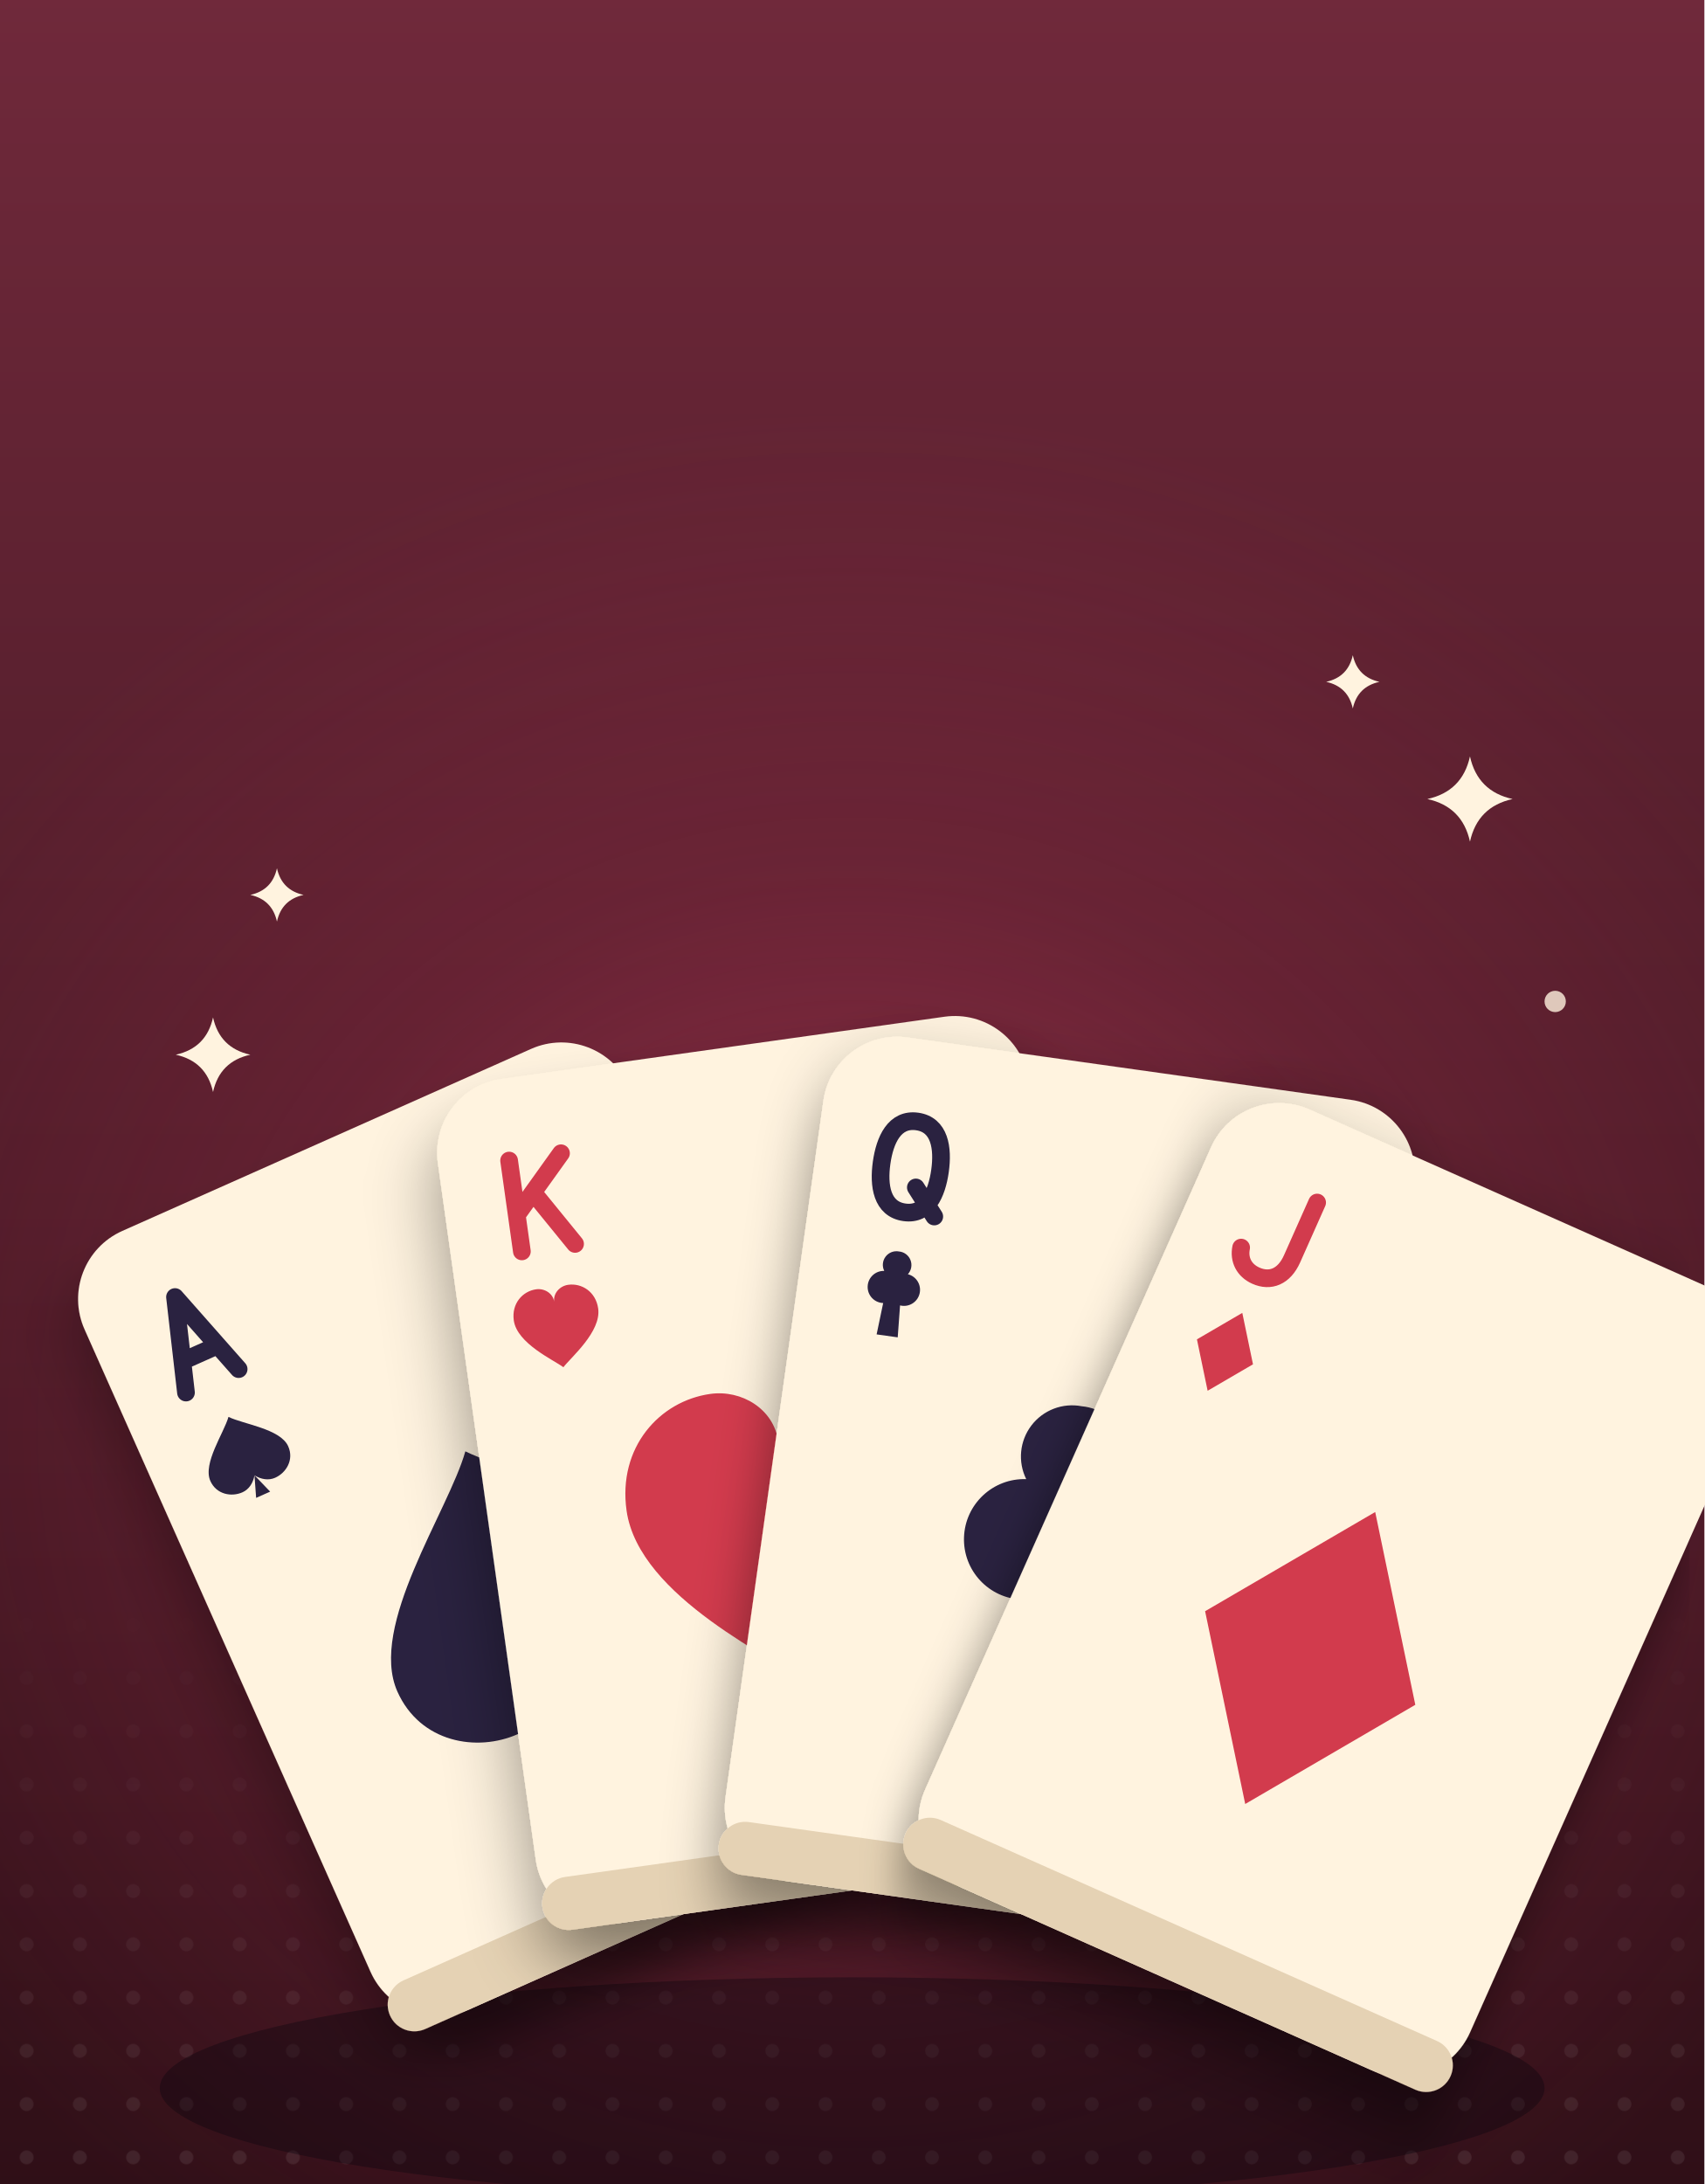
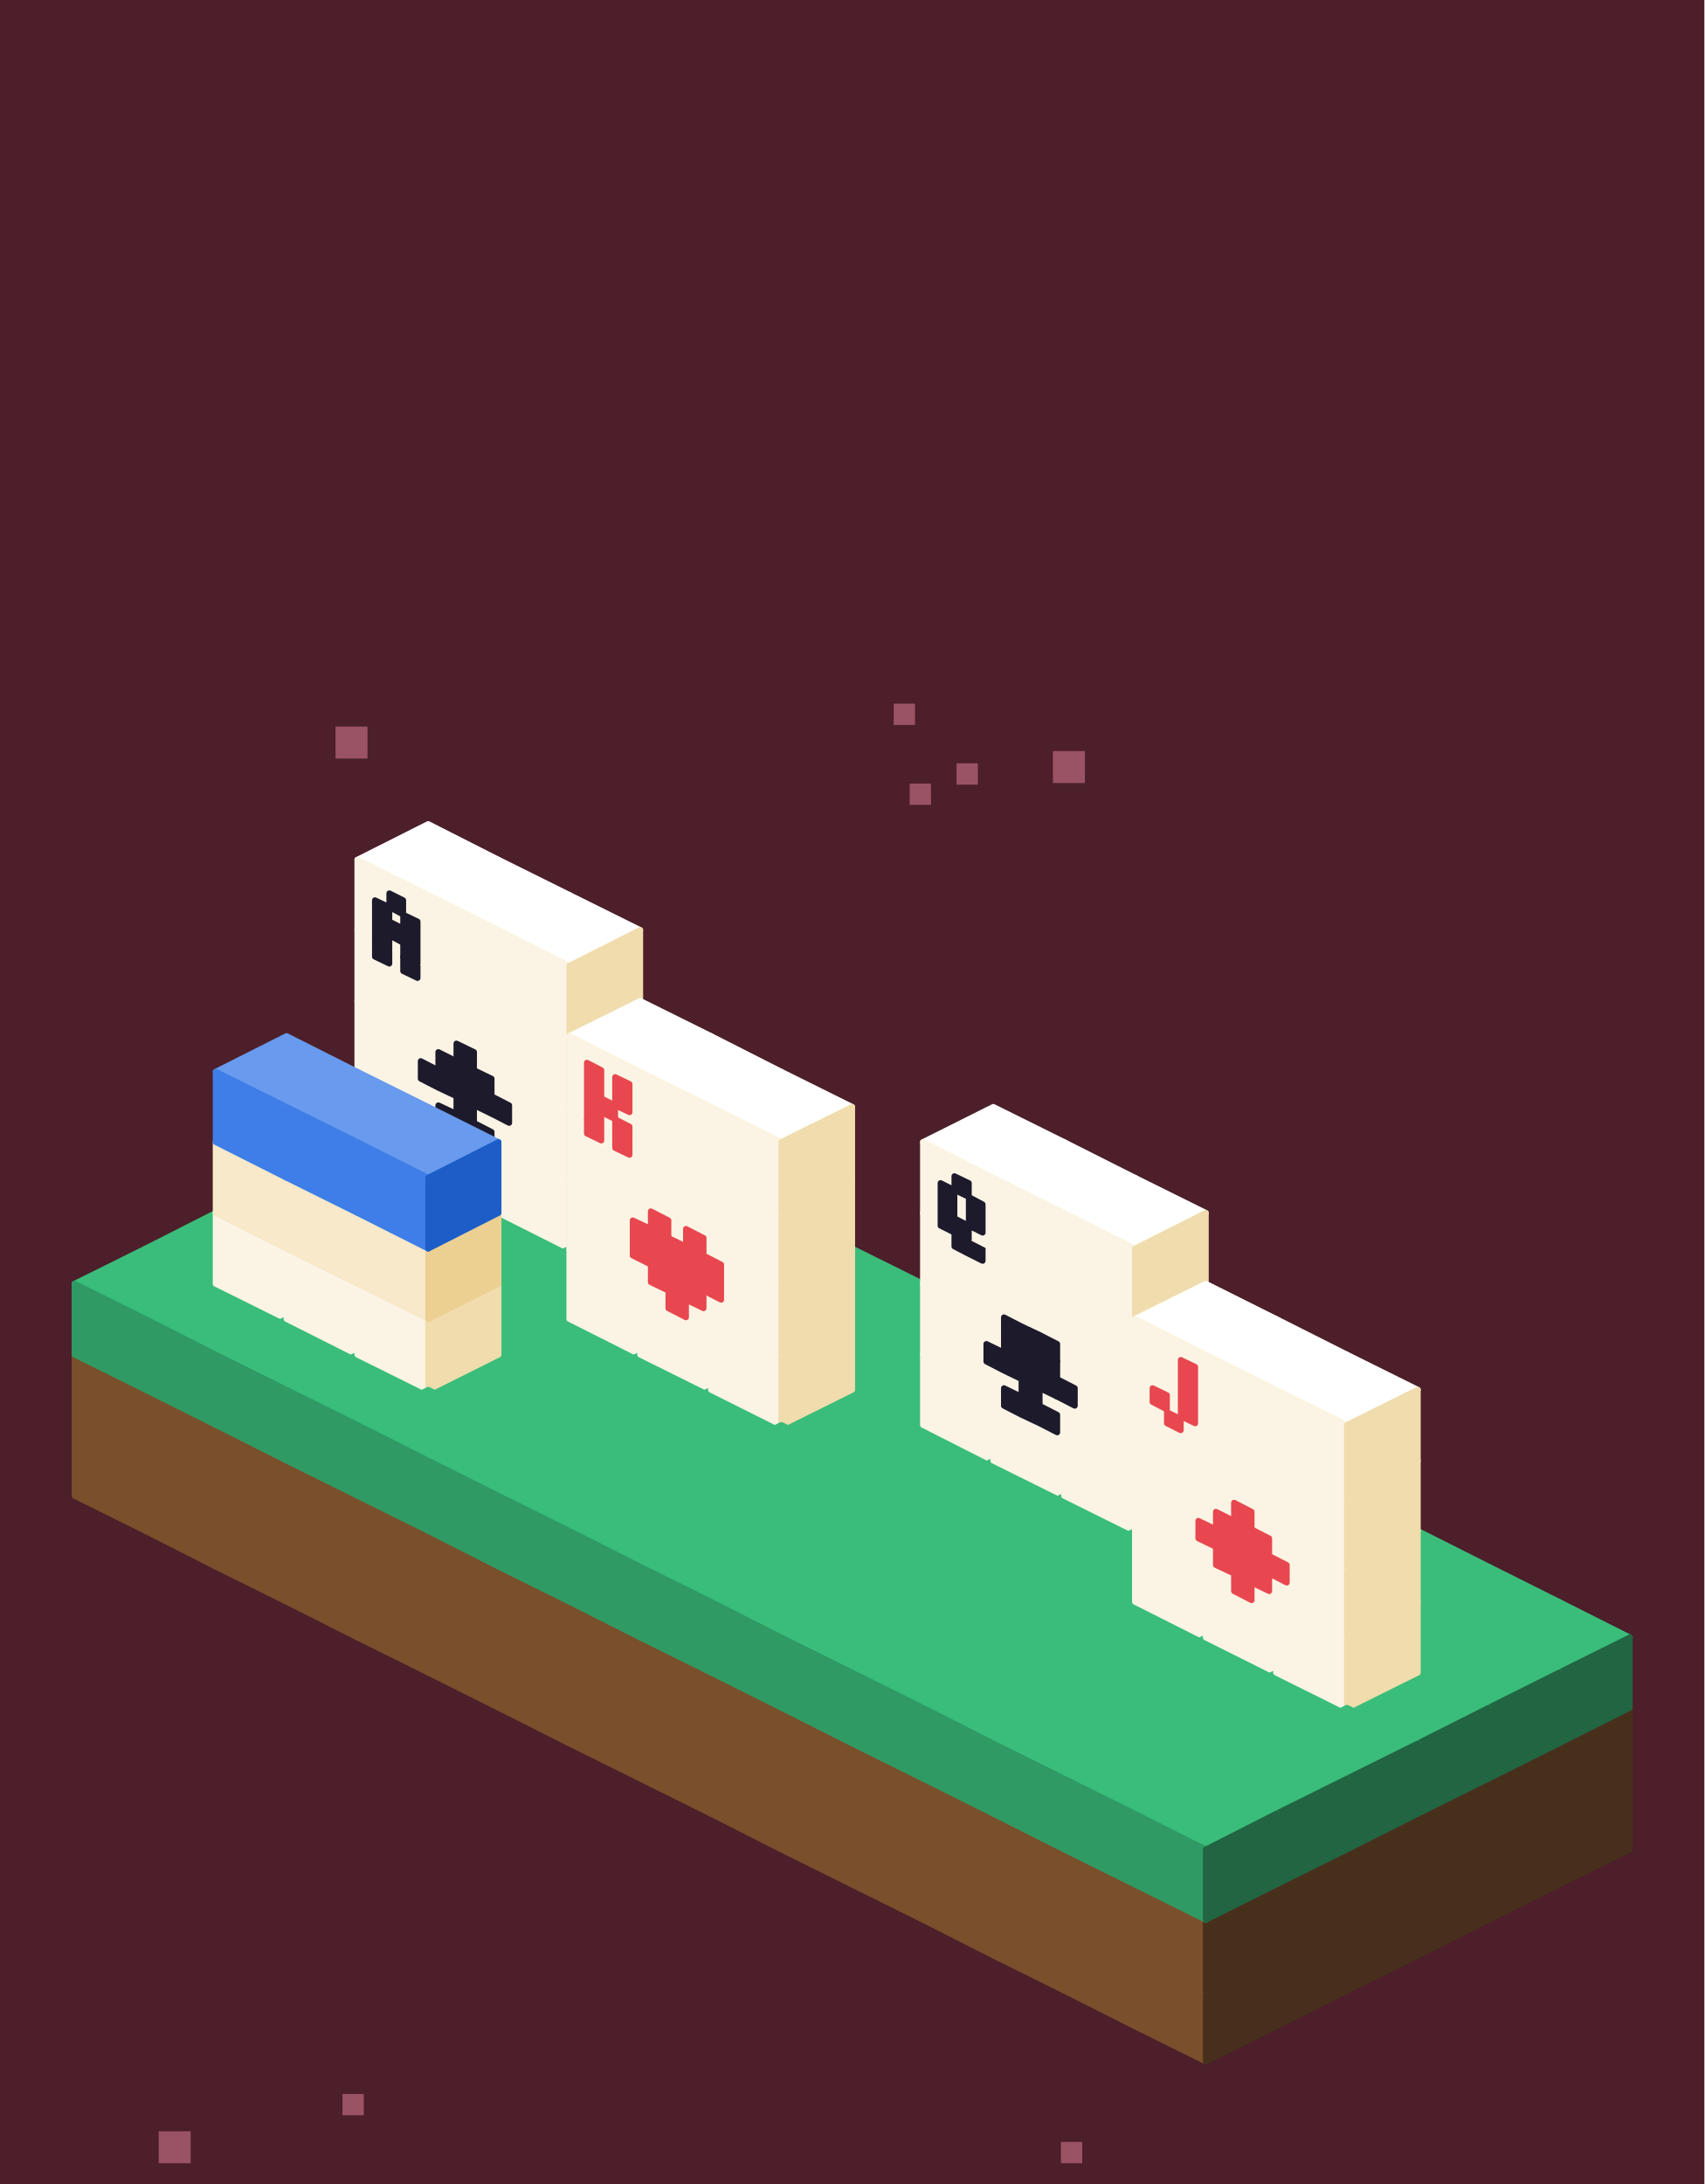
<svg xmlns="http://www.w3.org/2000/svg" viewBox="0 0 320 410" role="img" aria-labelledby="title desc">
-   <defs>
-     <linearGradient id="bg" x1="0" y1="0" x2="0" y2="1">
-       <stop stop-color="#70293b" />
-       <stop offset="1" stop-color="#2f0f17" />
-     </linearGradient>
-     <radialGradient id="glow" cx="50%" cy="50%" r="50%">
-       <stop stop-color="#e4446c" stop-opacity=".5" />
-       <stop offset=".55" stop-color="#e4446c" stop-opacity=".14" />
-       <stop offset="1" stop-color="#e4446c" stop-opacity="0" />
-     </radialGradient>
-     <pattern id="dots" width="10" height="10" patternUnits="userSpaceOnUse">
-       <circle cx="5" cy="5" r="1.3" fill="#fff" />
-     </pattern>
-     <linearGradient id="dotfade" x1="0" y1="0" x2="0" y2="1">
-       <stop stop-color="#fff" stop-opacity="0" />
-       <stop offset="1" stop-color="#fff" stop-opacity=".9" />
-     </linearGradient>
-     <mask id="floor">
-       <rect x="0" y="300" width="320" height="110" fill="url(#dotfade)" />
-     </mask>
-     <filter id="drop" x="-25%" y="-25%" width="150%" height="160%">
-       <feDropShadow dx="0" dy="7" stdDeviation="6" flood-color="#05030c" flood-opacity=".42" />
-     </filter>
-   </defs>
-   <rect x="0" y="0" width="320" height="410" fill="url(#bg)" />
-   <ellipse cx="160" cy="268" rx="210" ry="190" fill="url(#glow)" />
-   <rect x="0" y="300" width="320" height="110" fill="url(#dots)" mask="url(#floor)" opacity="0.09" />
-   <path d="M276 142Q277.44 148.56 284 150Q277.44 151.44 276 158Q274.56 151.44 268 150Q274.56 148.56 276 142Z" fill="#fff3df" />
-   <path d="M40 191Q41.26 196.74 47 198Q41.26 199.26 40 205Q38.74 199.26 33 198Q38.74 196.74 40 191Z" fill="#fff3df" />
-   <circle cx="292" cy="188" r="2" fill="#fff3df" opacity="0.8" />
-   <path d="M254 123Q254.9 127.1 259 128Q254.9 128.9 254 133Q253.1 128.9 249 128Q253.1 127.1 254 123Z" fill="#fff3df" />
-   <path d="M52 163Q52.9 167.1 57 168Q52.9 168.9 52 173Q51.1 168.9 47 168Q51.1 167.1 52 163Z" fill="#fff3df" />
-   <circle cx="30" cy="238" r="2" fill="#fff3df" opacity="0.8" />
-   <ellipse cx="160" cy="392" rx="130" ry="20.8" fill="#05030c" opacity="0.35" />
-   <g transform="rotate(-24 160 470)" filter="url(#drop)">
-     <rect x="118" y="196" width="112" height="160" fill="#fff3df" rx="14" />
-     <rect x="118" y="346" width="112" height="10" fill="#e5d2b4" rx="5" />
-     <g transform="translate(129.83 211.36) scale(1.23)" stroke="#2a2140" stroke-width="2.7" stroke-linecap="round" stroke-linejoin="round" fill="none">
-       <path d="M.6 14 5 0l4.4 14M2.2 9.4h5.6" fill="none" />
-     </g>
-     <path d="M0-1C.25-.7 1-.25 1 .2 1 .55.7.75.42.75.25.75.1.65 0 .5L.18 1H-.18L0 .5C-.1.65-.25.75-.42.75-.7.75-1 .55-1 .2-1-.25-.25-.7 0-1Z" fill="#2a2140" transform="translate(136 244) scale(8)" />
-     <path d="M0-1C.25-.7 1-.25 1 .2 1 .55.7.75.42.75.25.75.1.65 0 .5L.18 1H-.18L0 .5C-.1.65-.25.75-.42.75-.7.75-1 .55-1 .2-1-.25-.25-.7 0-1Z" fill="#2a2140" transform="translate(174 290) scale(30)" />
-   </g>
-   <g transform="rotate(-8 160 470)" filter="url(#drop)">
-     <rect x="118" y="196" width="112" height="160" fill="#fff3df" rx="14" />
-     <rect x="118" y="346" width="112" height="10" fill="#e5d2b4" rx="5" />
-     <g transform="translate(129.83 211.36) scale(1.23)" stroke="#d23a4d" stroke-width="2.7" stroke-linecap="round" stroke-linejoin="round" fill="none">
-       <path d="M1.2 0v14M9.2 0 1.2 8.4M4.2 5.4 9.4 14" fill="none" />
-     </g>
-     <path d="M0 .9C-.2.7-1 .2-1-.35-1-.75-.7-1-.38-1-.18-1 0-.85 0-.65 0-.85.18-1 .38-1 .7-1 1-.75 1-.35 1 .2.2.7 0 .9Z" fill="#d23a4d" transform="translate(136 244) scale(8)" />
-     <path d="M0 .9C-.2.7-1 .2-1-.35-1-.75-.7-1-.38-1-.18-1 0-.85 0-.65 0-.85.18-1 .38-1 .7-1 1-.75 1-.35 1 .2.2.7 0 .9Z" fill="#d23a4d" transform="translate(174 290) scale(30)" />
-   </g>
-   <g transform="rotate(8 160 470)" filter="url(#drop)">
-     <rect x="118" y="196" width="112" height="160" fill="#fff3df" rx="14" />
-     <rect x="118" y="346" width="112" height="10" fill="#e5d2b4" rx="5" />
-     <g transform="translate(129.83 211.36) scale(1.23)" stroke="#2a2140" stroke-width="2.7" stroke-linecap="round" stroke-linejoin="round" fill="none">
-       <path d="M5 0C1.5 0 .5 3.5.5 7s1 7 4.5 7 4.5-3.5 4.5-7S8.5 0 5 0ZM6.2 10l3.4 4" fill="none" />
-     </g>
-     <path d="M0-1A.32.32 0 0 1 .28-.5.32.32 0 1 1 .2.25L.25 1H-.25L-.2.25A.32.32 0 1 1-.28-.5.32.32 0 0 1 0-1Z" fill="#2a2140" transform="translate(136 244) scale(8)" />
-     <path d="M0-1A.32.32 0 0 1 .28-.5.32.32 0 1 1 .2.25L.25 1H-.25L-.2.25A.32.32 0 1 1-.28-.5.32.32 0 0 1 0-1Z" fill="#2a2140" transform="translate(174 290) scale(30)" />
-   </g>
-   <g transform="rotate(24 160 470)" filter="url(#drop)">
-     <rect x="118" y="196" width="112" height="160" fill="#fff3df" rx="14" />
-     <rect x="118" y="346" width="112" height="10" fill="#e5d2b4" rx="5" />
-     <g transform="translate(129.83 211.36) scale(1.23)" stroke="#d23a4d" stroke-width="2.7" stroke-linecap="round" stroke-linejoin="round" fill="none">
-       <path d="M8.6 0v9.4C8.6 12.4 7 14 4.6 14 2.6 14 1.2 12.8.8 11" fill="none" />
-     </g>
-     <path d="M0-1 .72 0 0 1-.72 0Z" fill="#d23a4d" transform="translate(136 244) scale(8)" />
-     <path d="M0-1 .72 0 0 1-.72 0Z" fill="#d23a4d" transform="translate(174 290) scale(30)" />
+   <path fill="#4c1f2a" d="M0 0h320v410H0Z" />
+   <path fill="#ae6173" fill-opacity=".8" d="M63 136.4h6v6h-6ZM167.8 132.1h4v4h-4ZM179.6 143.3h4v4h-4ZM197.7 141h6v6h-6ZM64.3 393.1h4v4h-4ZM29.8 400.1h6v6h-6ZM199.2 402.1h4v4h-4ZM170.8 147.1h4v4h-4Z" />
+   <g stroke-width="1.1" stroke-linejoin="round">
+     <path fill="#3abd7a" stroke="#3abd7a" d="M93.6 201.2 106.9 207.8 93.6 214.4 80.4 207.8ZM106.9 207.8 120.2 214.4 106.9 221.1 93.6 214.4ZM67.1 214.4 80.4 221.1 67.1 227.7 53.8 221.1ZM120.2 214.4 133.5 221.1 120.2 227.7 106.9 221.1Z" />
+     <path fill="#fbf4e4" stroke="#fbf4e4" d="M67.1 201.2 80.4 207.8 80.4 221.1 67.1 214.4Z" />
+     <path fill="#7a4f2b" stroke="#7a4f2b" d="M14 267.5 27.3 274.2 27.3 287.4 14 280.8Z" />
+     <path fill="#3abd7a" stroke="#3abd7a" d="M53.8 221.1 67.1 227.7 53.8 234.4 40.5 227.7ZM80.4 221.1 93.6 227.7 80.4 234.4 67.1 227.7ZM133.5 221.1 146.7 227.7 133.5 234.4 120.2 227.7Z" />
+     <path fill="#fbf4e4" stroke="#fbf4e4" d="M80.4 207.8 93.6 214.4 93.6 227.7 80.4 221.1ZM67.1 187.9 80.4 194.5 80.4 207.8 67.1 201.2Z" />
+     <path fill="#7a4f2b" stroke="#7a4f2b" d="M27.3 274.2 40.5 280.8 40.5 294.1 27.3 287.4ZM14 254.3 27.3 260.9 27.3 274.2 14 267.5Z" />
+     <path fill="#3abd7a" stroke="#3abd7a" d="M40.5 227.7 53.8 234.4 40.5 241 27.3 234.4ZM67.1 227.7 80.4 234.4 67.1 241 53.8 234.4ZM93.6 227.7 106.9 234.4 93.6 241 80.4 234.4ZM120.2 227.7 133.5 234.4 120.2 241 106.9 234.4ZM146.7 227.7 160 234.4 146.7 241 133.5 234.4Z" />
+     <path fill="#fbf4e4" stroke="#fbf4e4" d="M93.6 214.4 106.9 221.1 106.9 234.4 93.6 227.7Z" />
+     <path fill="#f0dcac" stroke="#f0dcac" d="M120.2 214.4 106.9 221.1 106.9 234.4 120.2 227.7Z" />
+     <path fill="#fbf4e4" stroke="#fbf4e4" d="M80.4 194.5 93.6 201.2 93.6 214.4 80.4 207.8Z" />
+     <path fill="#1d1a2c" stroke="#1d1a2c" d="M82.3 197.5 85.7 199.2 85.7 202.5 82.3 200.9ZM85.7 199.2 89 200.9 89 204.2 85.7 202.5ZM89 200.9 92.3 202.5 92.3 205.8 89 204.2ZM79 199.2 82.3 200.9 82.3 204.2 79 202.5ZM82.3 200.9 85.7 202.5 85.7 205.8 82.3 204.2ZM85.7 202.5 89 204.2 89 207.5 85.7 205.8ZM89 204.2 92.3 205.8 92.3 209.1 89 207.5ZM85.7 205.8 89 207.5 89 210.8 85.7 209.1ZM82.3 207.5 85.7 209.1 85.7 212.5 82.3 210.8ZM85.7 209.1 89 210.8 89 214.1 85.7 212.5ZM89 210.8 92.3 212.5 92.3 215.8 89 214.1Z" />
+     <path fill="#fbf4e4" stroke="#fbf4e4" d="M67.1 174.6 80.4 181.3 80.4 194.5 67.1 187.9Z" />
+     <path fill="#1d1a2c" stroke="#1d1a2c" d="M70.4 177 73.1 178.3 73.1 180.9 70.4 179.6ZM75.7 179.6 78.4 180.9 78.4 183.6 75.7 182.3Z" />
+     <path fill="#7a4f2b" stroke="#7a4f2b" d="M40.5 280.8 53.8 287.4 53.8 300.7 40.5 294.1ZM27.3 260.9 40.5 267.5 40.5 280.8 27.3 274.2Z" />
+     <path fill="#3abd7a" stroke="#3abd7a" d="M27.3 234.4 40.5 241 27.3 247.6 14 241Z" />
+     <path fill="#2f9a63" stroke="#2f9a63" d="M14 241 27.3 247.6 27.3 260.9 14 254.3Z" />
+     <path fill="#3abd7a" stroke="#3abd7a" d="M80.4 234.4 93.6 241 80.4 247.6 67.1 241ZM106.9 234.4 120.2 241 106.9 247.6 93.6 241ZM133.5 234.4 146.7 241 133.5 247.6 120.2 241ZM160 234.4 173.3 241 160 247.6 146.7 241Z" />
+     <path fill="#fbf4e4" stroke="#fbf4e4" d="M93.6 201.2 106.9 207.8 106.9 221.1 93.6 214.4Z" />
+     <path fill="#f0dcac" stroke="#f0dcac" d="M120.2 201.2 106.9 207.8 106.9 221.1 120.2 214.4Z" />
+     <path fill="#1d1a2c" stroke="#1d1a2c" d="M92.3 205.8 95.6 207.5 95.6 210.8 92.3 209.1Z" />
+     <path fill="#fbf4e4" stroke="#fbf4e4" d="M80.4 181.3 93.6 187.9 93.6 201.2 80.4 194.5Z" />
+     <path fill="#1d1a2c" stroke="#1d1a2c" d="M85.7 195.9 89 197.5 89 200.9 85.7 199.2Z" />
+     <path fill="#ffffff" stroke="#ffffff" d="M80.4 154.7 93.6 161.4 80.4 168 67.1 161.4Z" />
+     <path fill="#fbf4e4" stroke="#fbf4e4" d="M67.1 161.4 80.4 168 80.4 181.3 67.1 174.6Z" />
+     <path fill="#1d1a2c" stroke="#1d1a2c" d="M73.1 167.7 75.7 169 75.7 171.7 73.1 170.3ZM70.4 169 73.1 170.3 73.1 173 70.4 171.7ZM75.7 171.7 78.4 173 78.4 175.6 75.7 174.3ZM70.4 171.7 73.1 173 73.1 175.6 70.4 174.3ZM73.1 173 75.7 174.3 75.7 177 73.1 175.6ZM75.7 174.3 78.4 175.6 78.4 178.3 75.7 177ZM70.4 174.3 73.1 175.6 73.1 178.3 70.4 177ZM75.7 177 78.4 178.3 78.4 180.9 75.7 179.6Z" />
+     <path fill="#7a4f2b" stroke="#7a4f2b" d="M53.8 287.4 67.1 294.1 67.1 307.4 53.8 300.7ZM40.5 267.5 53.8 274.2 53.8 287.4 40.5 280.8Z" />
+     <path fill="#3abd7a" stroke="#3abd7a" d="M40.5 241 53.8 247.6 40.5 254.3 27.3 247.6Z" />
+     <path fill="#2f9a63" stroke="#2f9a63" d="M27.3 247.6 40.5 254.3 40.5 267.5 27.3 260.9Z" />
+     <path fill="#3abd7a" stroke="#3abd7a" d="M93.6 241 106.9 247.6 93.6 254.3 80.4 247.6ZM146.7 241 160 247.6 146.7 254.3 133.5 247.6ZM173.3 241 186.5 247.6 173.3 254.3 160 247.6Z" />
+     <path fill="#fbf4e4" stroke="#fbf4e4" d="M40.5 227.7 53.8 234.4 53.8 247.6 40.5 241ZM93.6 187.9 106.9 194.5 106.9 207.8 93.6 201.2Z" />
+     <path fill="#f0dcac" stroke="#f0dcac" d="M120.2 187.9 106.9 194.5 106.9 207.8 120.2 201.2Z" />
+     <path fill="#ffffff" stroke="#ffffff" d="M93.6 161.4 106.9 168 93.6 174.6 80.4 168Z" />
+     <path fill="#fbf4e4" stroke="#fbf4e4" d="M80.4 168 93.6 174.6 93.6 187.9 80.4 181.3Z" />
+     <path fill="#7a4f2b" stroke="#7a4f2b" d="M67.1 294.1 80.4 300.7 80.4 314 67.1 307.4ZM53.8 274.2 67.1 280.8 67.1 294.1 53.8 287.4Z" />
+     <path fill="#3abd7a" stroke="#3abd7a" d="M53.8 247.6 67.1 254.3 53.8 260.9 40.5 254.3Z" />
+     <path fill="#2f9a63" stroke="#2f9a63" d="M40.5 254.3 53.8 260.9 53.8 274.2 40.5 267.5Z" />
+     <path fill="#3abd7a" stroke="#3abd7a" d="M106.9 247.6 120.2 254.3 106.9 260.9 93.6 254.3ZM160 247.6 173.3 254.3 160 260.9 146.7 254.3ZM186.5 247.6 199.8 254.3 186.5 260.9 173.3 254.3Z" />
+     <path fill="#fbf4e4" stroke="#fbf4e4" d="M53.8 234.4 67.1 241 67.1 254.3 53.8 247.6ZM106.9 234.4 120.2 241 120.2 254.3 106.9 247.6Z" />
+     <path fill="#f7e9c9" stroke="#f7e9c9" d="M40.5 214.4 53.8 221.1 53.8 234.4 40.5 227.7Z" />
+     <path fill="#ffffff" stroke="#ffffff" d="M106.9 168 120.2 174.6 106.9 181.3 93.6 174.6Z" />
+     <path fill="#fbf4e4" stroke="#fbf4e4" d="M93.6 174.6 106.9 181.3 106.9 194.5 93.6 187.9Z" />
+     <path fill="#f0dcac" stroke="#f0dcac" d="M120.2 174.6 106.9 181.3 106.9 194.5 120.2 187.9Z" />
+     <path fill="#7a4f2b" stroke="#7a4f2b" d="M80.4 300.7 93.6 307.4 93.6 320.6 80.4 314ZM67.1 280.8 80.4 287.4 80.4 300.7 67.1 294.1Z" />
+     <path fill="#3abd7a" stroke="#3abd7a" d="M67.1 254.3 80.4 260.9 67.1 267.5 53.8 260.9Z" />
+     <path fill="#2f9a63" stroke="#2f9a63" d="M53.8 260.9 67.1 267.5 67.1 280.8 53.8 274.2Z" />
+     <path fill="#3abd7a" stroke="#3abd7a" d="M93.6 254.3 106.9 260.9 93.6 267.5 80.4 260.9ZM120.2 254.3 133.5 260.9 120.2 267.5 106.9 260.9ZM173.3 254.3 186.5 260.9 173.3 267.5 160 260.9ZM199.8 254.3 213.1 260.9 199.8 267.5 186.5 260.9Z" />
+     <path fill="#fbf4e4" stroke="#fbf4e4" d="M67.1 241 80.4 247.6 80.4 260.9 67.1 254.3Z" />
+     <path fill="#f0dcac" stroke="#f0dcac" d="M93.6 241 80.4 247.6 80.4 260.9 93.6 254.3Z" />
+     <path fill="#fbf4e4" stroke="#fbf4e4" d="M120.2 241 133.5 247.6 133.5 260.9 120.2 254.3Z" />
+     <path fill="#f7e9c9" stroke="#f7e9c9" d="M53.8 221.1 67.1 227.7 67.1 241 53.8 234.4Z" />
+     <path fill="#fbf4e4" stroke="#fbf4e4" d="M106.9 221.1 120.2 227.7 120.2 241 106.9 234.4Z" />
+     <path fill="#689aed" stroke="#689aed" d="M53.8 194.5 67.1 201.2 53.8 207.8 40.5 201.2Z" />
+     <path fill="#3f7ee8" stroke="#3f7ee8" d="M40.5 201.2 53.8 207.8 53.8 221.1 40.5 214.4Z" />
+     <path fill="#7a4f2b" stroke="#7a4f2b" d="M93.6 307.4 106.9 314 106.9 327.3 93.6 320.6ZM80.4 287.4 93.6 294.1 93.6 307.4 80.4 300.7Z" />
+     <path fill="#3abd7a" stroke="#3abd7a" d="M80.4 260.9 93.6 267.5 80.4 274.2 67.1 267.5Z" />
+     <path fill="#2f9a63" stroke="#2f9a63" d="M67.1 267.5 80.4 274.2 80.4 287.4 67.1 280.8Z" />
+     <path fill="#3abd7a" stroke="#3abd7a" d="M106.9 260.9 120.2 267.5 106.9 274.2 93.6 267.5ZM133.5 260.9 146.7 267.5 133.5 274.2 120.2 267.5ZM160 260.9 173.3 267.5 160 274.2 146.7 267.5ZM213.1 260.9 226.4 267.5 213.1 274.2 199.8 267.5Z" />
+     <path fill="#fbf4e4" stroke="#fbf4e4" d="M133.5 247.6 146.7 254.3 146.7 267.5 133.5 260.9Z" />
+     <path fill="#f0dcac" stroke="#f0dcac" d="M160 247.6 146.7 254.3 146.7 267.5 160 260.9Z" />
+     <path fill="#f7e9c9" stroke="#f7e9c9" d="M67.1 227.7 80.4 234.4 80.4 247.6 67.1 241Z" />
+     <path fill="#ecd092" stroke="#ecd092" d="M93.6 227.7 80.4 234.4 80.4 247.6 93.6 241Z" />
+     <path fill="#fbf4e4" stroke="#fbf4e4" d="M120.2 227.7 133.5 234.4 133.5 247.6 120.2 241Z" />
+     <path fill="#e8474f" stroke="#e8474f" d="M118.8 229.1 122.2 230.7 122.2 234 118.8 232.4ZM122.2 230.7 125.5 232.4 125.5 235.7 122.2 234ZM125.5 232.4 128.8 234 128.8 237.4 125.5 235.7ZM128.8 234 132.1 235.7 132.1 239 128.8 237.4ZM118.8 232.4 122.2 234 122.2 237.4 118.8 235.7ZM122.2 234 125.5 235.7 125.5 239 122.2 237.4ZM125.5 235.7 128.8 237.4 128.8 240.7 125.5 239ZM128.8 237.4 132.1 239 132.1 242.3 128.8 240.7ZM122.2 237.4 125.5 239 125.5 242.3 122.2 240.7ZM125.5 239 128.8 240.7 128.8 244 125.5 242.3ZM128.8 240.7 132.1 242.3 132.1 245.6 128.8 244ZM125.5 242.3 128.8 244 128.8 247.3 125.5 245.6Z" />
+     <path fill="#689aed" stroke="#689aed" d="M67.1 201.2 80.4 207.8 67.1 214.4 53.8 207.8Z" />
+     <path fill="#3f7ee8" stroke="#3f7ee8" d="M53.8 207.8 67.1 214.4 67.1 227.7 53.8 221.1Z" />
+     <path fill="#fbf4e4" stroke="#fbf4e4" d="M106.9 207.8 120.2 214.4 120.2 227.7 106.9 221.1Z" />
+     <path fill="#e8474f" stroke="#e8474f" d="M110.2 210.1 112.9 211.5 112.9 214.1 110.2 212.8ZM115.5 212.8 118.2 214.1 118.2 216.8 115.5 215.5Z" />
+     <path fill="#7a4f2b" stroke="#7a4f2b" d="M106.9 314 120.2 320.6 120.2 333.9 106.9 327.3ZM93.6 294.1 106.9 300.7 106.9 314 93.6 307.4Z" />
+     <path fill="#3abd7a" stroke="#3abd7a" d="M93.6 267.5 106.9 274.2 93.6 280.8 80.4 274.2Z" />
+     <path fill="#2f9a63" stroke="#2f9a63" d="M80.4 274.2 93.6 280.8 93.6 294.1 80.4 287.4Z" />
+     <path fill="#3abd7a" stroke="#3abd7a" d="M120.2 267.5 133.5 274.2 120.2 280.8 106.9 274.2ZM146.7 267.5 160 274.2 146.7 280.8 133.5 274.2ZM173.3 267.5 186.5 274.2 173.3 280.8 160 274.2ZM226.4 267.5 239.6 274.2 226.4 280.8 213.1 274.2Z" />
+     <path fill="#fbf4e4" stroke="#fbf4e4" d="M173.3 254.3 186.5 260.9 186.5 274.2 173.3 267.5ZM133.5 234.4 146.7 241 146.7 254.3 133.5 247.6Z" />
+     <path fill="#f0dcac" stroke="#f0dcac" d="M160 234.4 146.7 241 146.7 254.3 160 247.6Z" />
+     <path fill="#e8474f" stroke="#e8474f" d="M132.1 235.7 135.4 237.4 135.4 240.7 132.1 239ZM132.1 239 135.4 240.7 135.4 244 132.1 242.3Z" />
+     <path fill="#689aed" stroke="#689aed" d="M80.4 207.8 93.6 214.4 80.4 221.1 67.1 214.4Z" />
+     <path fill="#3f7ee8" stroke="#3f7ee8" d="M67.1 214.4 80.4 221.1 80.4 234.4 67.1 227.7Z" />
+     <path fill="#1d5dc8" stroke="#1d5dc8" d="M93.6 214.4 80.4 221.1 80.4 234.4 93.6 227.7Z" />
+     <path fill="#fbf4e4" stroke="#fbf4e4" d="M120.2 214.4 133.5 221.1 133.5 234.4 120.2 227.7Z" />
+     <path fill="#e8474f" stroke="#e8474f" d="M122.2 227.4 125.5 229.1 125.5 232.4 122.2 230.7ZM128.8 230.7 132.1 232.4 132.1 235.7 128.8 234Z" />
+     <path fill="#ffffff" stroke="#ffffff" d="M120.2 187.9 133.5 194.5 120.2 201.2 106.9 194.5Z" />
+     <path fill="#fbf4e4" stroke="#fbf4e4" d="M106.9 194.5 120.2 201.2 120.2 214.4 106.9 207.8Z" />
+     <path fill="#e8474f" stroke="#e8474f" d="M110.2 199.5 112.9 200.9 112.9 203.5 110.2 202.2ZM115.5 202.2 118.2 203.5 118.2 206.2 115.5 204.8ZM110.2 202.2 112.9 203.5 112.9 206.2 110.2 204.8ZM115.5 204.8 118.2 206.2 118.2 208.8 115.5 207.5ZM110.2 204.8 112.9 206.2 112.9 208.8 110.2 207.5ZM112.9 206.2 115.5 207.5 115.5 210.1 112.9 208.8ZM110.2 207.5 112.9 208.8 112.9 211.5 110.2 210.1ZM115.5 210.1 118.2 211.5 118.2 214.1 115.5 212.8Z" />
+     <path fill="#7a4f2b" stroke="#7a4f2b" d="M120.2 320.6 133.5 327.3 133.5 340.5 120.2 333.9ZM106.9 300.7 120.2 307.4 120.2 320.6 106.9 314Z" />
+     <path fill="#3abd7a" stroke="#3abd7a" d="M106.9 274.2 120.2 280.8 106.9 287.4 93.6 280.8Z" />
+     <path fill="#2f9a63" stroke="#2f9a63" d="M93.6 280.8 106.9 287.4 106.9 300.7 93.6 294.1Z" />
+     <path fill="#3abd7a" stroke="#3abd7a" d="M133.5 274.2 146.7 280.8 133.5 287.4 120.2 280.8ZM160 274.2 173.3 280.8 160 287.4 146.7 280.8ZM186.5 274.2 199.8 280.8 186.5 287.4 173.3 280.8ZM239.6 274.2 252.9 280.8 239.6 287.4 226.4 280.8Z" />
+     <path fill="#fbf4e4" stroke="#fbf4e4" d="M186.5 260.9 199.8 267.5 199.8 280.8 186.5 274.2ZM173.3 241 186.5 247.6 186.5 260.9 173.3 254.3ZM133.5 221.1 146.7 227.7 146.7 241 133.5 234.4Z" />
+     <path fill="#f0dcac" stroke="#f0dcac" d="M160 221.1 146.7 227.7 146.7 241 160 234.4Z" />
+     <path fill="#ffffff" stroke="#ffffff" d="M133.5 194.5 146.7 201.2 133.5 207.8 120.2 201.2Z" />
+     <path fill="#fbf4e4" stroke="#fbf4e4" d="M120.2 201.2 133.5 207.8 133.5 221.1 120.2 214.4Z" />
+     <path fill="#7a4f2b" stroke="#7a4f2b" d="M133.5 327.3 146.7 333.9 146.7 347.2 133.5 340.5ZM120.2 307.4 133.5 314 133.5 327.3 120.2 320.6Z" />
+     <path fill="#3abd7a" stroke="#3abd7a" d="M120.2 280.8 133.5 287.4 120.2 294.1 106.9 287.4Z" />
+     <path fill="#2f9a63" stroke="#2f9a63" d="M106.9 287.4 120.2 294.1 120.2 307.4 106.9 300.7Z" />
+     <path fill="#3abd7a" stroke="#3abd7a" d="M146.7 280.8 160 287.4 146.7 294.1 133.5 287.4ZM173.3 280.8 186.5 287.4 173.3 294.1 160 287.4ZM199.8 280.8 213.1 287.4 199.8 294.1 186.5 287.4ZM226.4 280.8 239.6 287.4 226.4 294.1 213.1 287.4ZM252.9 280.8 266.2 287.4 252.9 294.1 239.6 287.4Z" />
+     <path fill="#fbf4e4" stroke="#fbf4e4" d="M199.8 267.5 213.1 274.2 213.1 287.4 199.8 280.8Z" />
+     <path fill="#f0dcac" stroke="#f0dcac" d="M226.4 267.5 213.1 274.2 213.1 287.4 226.4 280.8Z" />
+     <path fill="#fbf4e4" stroke="#fbf4e4" d="M186.5 247.6 199.8 254.3 199.8 267.5 186.5 260.9Z" />
+     <path fill="#1d1a2c" stroke="#1d1a2c" d="M188.5 250.6 191.8 252.3 191.8 255.6 188.5 253.9ZM191.8 252.3 195.2 253.9 195.2 257.3 191.8 255.6ZM195.2 253.9 198.5 255.6 198.5 258.9 195.2 257.3ZM185.2 252.3 188.5 253.9 188.5 257.3 185.2 255.6ZM188.5 253.9 191.8 255.6 191.8 258.9 188.5 257.3ZM191.8 255.6 195.2 257.3 195.2 260.6 191.8 258.9ZM195.2 257.3 198.5 258.9 198.5 262.2 195.2 260.6ZM191.8 258.9 195.2 260.6 195.2 263.9 191.8 262.2ZM188.5 260.6 191.8 262.2 191.8 265.6 188.5 263.9ZM191.8 262.2 195.2 263.9 195.2 267.2 191.8 265.6ZM195.2 263.9 198.5 265.6 198.5 268.9 195.2 267.2Z" />
+     <path fill="#fbf4e4" stroke="#fbf4e4" d="M173.3 227.7 186.5 234.4 186.5 247.6 173.3 241Z" />
+     <path fill="#1d1a2c" stroke="#1d1a2c" d="M179.2 231.4 181.9 232.7 181.9 235.4 179.2 234ZM181.9 232.7 184.5 234 184.5 236.7 181.9 235.4Z" />
+     <path fill="#ffffff" stroke="#ffffff" d="M146.7 201.2 160 207.8 146.7 214.4 133.5 207.8Z" />
+     <path fill="#fbf4e4" stroke="#fbf4e4" d="M133.5 207.8 146.7 214.4 146.7 227.7 133.5 221.1Z" />
+     <path fill="#f0dcac" stroke="#f0dcac" d="M160 207.8 146.7 214.4 146.7 227.7 160 221.1Z" />
+     <path fill="#7a4f2b" stroke="#7a4f2b" d="M146.7 333.9 160 340.5 160 353.8 146.7 347.2Z" />
+     <path fill="#472f1c" stroke="#472f1c" d="M306 333.9 292.7 340.5 292.7 353.8 306 347.2Z" />
+     <path fill="#7a4f2b" stroke="#7a4f2b" d="M133.5 314 146.7 320.6 146.7 333.9 133.5 327.3Z" />
+     <path fill="#3abd7a" stroke="#3abd7a" d="M133.5 287.4 146.7 294.1 133.5 300.7 120.2 294.1Z" />
+     <path fill="#2f9a63" stroke="#2f9a63" d="M120.2 294.1 133.5 300.7 133.5 314 120.2 307.4Z" />
+     <path fill="#3abd7a" stroke="#3abd7a" d="M160 287.4 173.3 294.1 160 300.7 146.7 294.1ZM186.5 287.4 199.8 294.1 186.5 300.7 173.3 294.1ZM213.1 287.4 226.4 294.1 213.1 300.7 199.8 294.1ZM239.6 287.4 252.9 294.1 239.6 300.7 226.4 294.1ZM266.2 287.4 279.5 294.1 266.2 300.7 252.9 294.1Z" />
+     <path fill="#fbf4e4" stroke="#fbf4e4" d="M199.8 254.3 213.1 260.9 213.1 274.2 199.8 267.5Z" />
+     <path fill="#f0dcac" stroke="#f0dcac" d="M226.4 254.3 213.1 260.9 213.1 274.2 226.4 267.5Z" />
+     <path fill="#1d1a2c" stroke="#1d1a2c" d="M198.5 258.9 201.8 260.6 201.8 263.9 198.5 262.2Z" />
+     <path fill="#fbf4e4" stroke="#fbf4e4" d="M186.5 234.4 199.8 241 199.8 254.3 186.5 247.6Z" />
+     <path fill="#1d1a2c" stroke="#1d1a2c" d="M188.5 247.3 191.8 249 191.8 252.3 188.5 250.6ZM191.8 249 195.2 250.6 195.2 253.9 191.8 252.3ZM195.2 250.6 198.5 252.3 198.5 255.6 195.2 253.9Z" />
+     <path fill="#ffffff" stroke="#ffffff" d="M186.5 207.8 199.8 214.4 186.5 221.1 173.3 214.4Z" />
+     <path fill="#fbf4e4" stroke="#fbf4e4" d="M173.3 214.4 186.5 221.1 186.5 234.4 173.3 227.7Z" />
+     <path fill="#1d1a2c" stroke="#1d1a2c" d="M179.2 220.8 181.9 222.1 181.9 224.7 179.2 223.4ZM176.6 222.1 179.2 223.4 179.2 226.1 176.6 224.7ZM181.9 224.7 184.5 226.1 184.5 228.7 181.9 227.4ZM176.6 224.7 179.2 226.1 179.2 228.7 176.6 227.4ZM181.9 227.4 184.5 228.7 184.5 231.4 181.9 230.1ZM176.6 227.4 179.2 228.7 179.2 231.4 176.6 230.1ZM179.2 228.7 181.9 230.1 181.9 232.7 179.2 231.4Z" />
+     <path fill="#7a4f2b" stroke="#7a4f2b" d="M160 340.5 173.3 347.2 173.3 360.4 160 353.8Z" />
+     <path fill="#472f1c" stroke="#472f1c" d="M292.7 340.5 279.5 347.2 279.5 360.4 292.7 353.8Z" />
+     <path fill="#7a4f2b" stroke="#7a4f2b" d="M146.7 320.6 160 327.3 160 340.5 146.7 333.9Z" />
+     <path fill="#472f1c" stroke="#472f1c" d="M306 320.6 292.7 327.3 292.7 340.5 306 333.9Z" />
+     <path fill="#3abd7a" stroke="#3abd7a" d="M146.7 294.1 160 300.7 146.7 307.4 133.5 300.7Z" />
+     <path fill="#2f9a63" stroke="#2f9a63" d="M133.5 300.7 146.7 307.4 146.7 320.6 133.5 314Z" />
+     <path fill="#3abd7a" stroke="#3abd7a" d="M173.3 294.1 186.5 300.7 173.3 307.4 160 300.7ZM199.8 294.1 213.1 300.7 199.8 307.4 186.5 300.7ZM252.9 294.1 266.2 300.7 252.9 307.4 239.6 300.7ZM279.5 294.1 292.7 300.7 279.5 307.4 266.2 300.7Z" />
+     <path fill="#fbf4e4" stroke="#fbf4e4" d="M199.8 241 213.1 247.6 213.1 260.9 199.8 254.3Z" />
+     <path fill="#f0dcac" stroke="#f0dcac" d="M226.4 241 213.1 247.6 213.1 260.9 226.4 254.3Z" />
+     <path fill="#ffffff" stroke="#ffffff" d="M199.8 214.4 213.1 221.1 199.8 227.7 186.5 221.1Z" />
+     <path fill="#fbf4e4" stroke="#fbf4e4" d="M186.5 221.1 199.8 227.7 199.8 241 186.5 234.4Z" />
+     <path fill="#7a4f2b" stroke="#7a4f2b" d="M173.3 347.2 186.5 353.8 186.5 367.1 173.3 360.4Z" />
+     <path fill="#472f1c" stroke="#472f1c" d="M279.5 347.2 266.2 353.8 266.2 367.1 279.5 360.4Z" />
+     <path fill="#7a4f2b" stroke="#7a4f2b" d="M160 327.3 173.3 333.9 173.3 347.2 160 340.5Z" />
+     <path fill="#472f1c" stroke="#472f1c" d="M292.7 327.3 279.5 333.9 279.5 347.2 292.7 340.5Z" />
+     <path fill="#3abd7a" stroke="#3abd7a" d="M160 300.7 173.3 307.4 160 314 146.7 307.4Z" />
+     <path fill="#2f9a63" stroke="#2f9a63" d="M146.7 307.4 160 314 160 327.3 146.7 320.6Z" />
+     <path fill="#3abd7a" stroke="#3abd7a" d="M186.5 300.7 199.8 307.4 186.5 314 173.3 307.4ZM213.1 300.7 226.4 307.4 213.1 314 199.8 307.4ZM266.2 300.7 279.5 307.4 266.2 314 252.9 307.4ZM292.7 300.7 306 307.4 292.7 314 279.5 307.4Z" />
+     <path fill="#226542" stroke="#226542" d="M306 307.4 292.7 314 292.7 327.3 306 320.6Z" />
+     <path fill="#fbf4e4" stroke="#fbf4e4" d="M213.1 287.4 226.4 294.1 226.4 307.4 213.1 300.7Z" />
+     <path fill="#ffffff" stroke="#ffffff" d="M213.1 221.1 226.4 227.7 213.1 234.4 199.8 227.7Z" />
+     <path fill="#fbf4e4" stroke="#fbf4e4" d="M199.8 227.7 213.1 234.4 213.1 247.6 199.8 241Z" />
+     <path fill="#f0dcac" stroke="#f0dcac" d="M226.4 227.7 213.1 234.4 213.1 247.6 226.4 241Z" />
+     <path fill="#7a4f2b" stroke="#7a4f2b" d="M186.5 353.8 199.8 360.4 199.8 373.7 186.5 367.1Z" />
+     <path fill="#472f1c" stroke="#472f1c" d="M266.2 353.8 252.9 360.4 252.9 373.7 266.2 367.1Z" />
+     <path fill="#7a4f2b" stroke="#7a4f2b" d="M173.3 333.9 186.5 340.5 186.5 353.8 173.3 347.2Z" />
+     <path fill="#472f1c" stroke="#472f1c" d="M279.5 333.9 266.2 340.5 266.2 353.8 279.5 347.2Z" />
+     <path fill="#3abd7a" stroke="#3abd7a" d="M173.3 307.4 186.5 314 173.3 320.6 160 314Z" />
+     <path fill="#2f9a63" stroke="#2f9a63" d="M160 314 173.3 320.6 173.3 333.9 160 327.3Z" />
+     <path fill="#3abd7a" stroke="#3abd7a" d="M199.8 307.4 213.1 314 199.8 320.6 186.5 314ZM226.4 307.4 239.6 314 226.4 320.6 213.1 314ZM279.5 307.4 292.7 314 279.5 320.6 266.2 314Z" />
+     <path fill="#226542" stroke="#226542" d="M292.7 314 279.5 320.6 279.5 333.9 292.7 327.3Z" />
+     <path fill="#fbf4e4" stroke="#fbf4e4" d="M226.4 294.1 239.6 300.7 239.6 314 226.4 307.4ZM213.1 274.2 226.4 280.8 226.4 294.1 213.1 287.4Z" />
+     <path fill="#7a4f2b" stroke="#7a4f2b" d="M199.8 360.4 213.1 367.1 213.1 380.4 199.8 373.7Z" />
+     <path fill="#472f1c" stroke="#472f1c" d="M252.9 360.4 239.6 367.1 239.6 380.4 252.9 373.7Z" />
+     <path fill="#7a4f2b" stroke="#7a4f2b" d="M186.5 340.5 199.8 347.2 199.8 360.4 186.5 353.8Z" />
+     <path fill="#472f1c" stroke="#472f1c" d="M266.2 340.5 252.9 347.2 252.9 360.4 266.2 353.8Z" />
+     <path fill="#3abd7a" stroke="#3abd7a" d="M186.5 314 199.8 320.6 186.5 327.3 173.3 320.6Z" />
+     <path fill="#2f9a63" stroke="#2f9a63" d="M173.3 320.6 186.5 327.3 186.5 340.5 173.3 333.9Z" />
+     <path fill="#3abd7a" stroke="#3abd7a" d="M213.1 314 226.4 320.6 213.1 327.3 199.8 320.6ZM239.6 314 252.9 320.6 239.6 327.3 226.4 320.6ZM266.2 314 279.5 320.6 266.2 327.3 252.9 320.6Z" />
+     <path fill="#226542" stroke="#226542" d="M279.5 320.6 266.2 327.3 266.2 340.5 279.5 333.9Z" />
+     <path fill="#fbf4e4" stroke="#fbf4e4" d="M239.6 300.7 252.9 307.4 252.9 320.6 239.6 314Z" />
+     <path fill="#f0dcac" stroke="#f0dcac" d="M266.2 300.7 252.9 307.4 252.9 320.6 266.2 314Z" />
+     <path fill="#fbf4e4" stroke="#fbf4e4" d="M226.4 280.8 239.6 287.4 239.6 300.7 226.4 294.1Z" />
+     <path fill="#e8474f" stroke="#e8474f" d="M228.3 283.8 231.7 285.5 231.7 288.8 228.3 287.1ZM231.7 285.5 235 287.1 235 290.4 231.7 288.8ZM235 287.1 238.3 288.8 238.3 292.1 235 290.4ZM225 285.5 228.3 287.1 228.3 290.4 225 288.8ZM228.3 287.1 231.7 288.8 231.7 292.1 228.3 290.4ZM231.7 288.8 235 290.4 235 293.8 231.7 292.1ZM235 290.4 238.3 292.1 238.3 295.4 235 293.8ZM228.3 290.4 231.7 292.1 231.7 295.4 228.3 293.8ZM231.7 292.1 235 293.8 235 297.1 231.7 295.4ZM235 293.8 238.3 295.4 238.3 298.7 235 297.1ZM231.7 295.4 235 297.1 235 300.4 231.7 298.7Z" />
+     <path fill="#fbf4e4" stroke="#fbf4e4" d="M213.1 260.9 226.4 267.5 226.4 280.8 213.1 274.2Z" />
+     <path fill="#e8474f" stroke="#e8474f" d="M219.1 264.6 221.7 265.9 221.7 268.5 219.1 267.2Z" />
+     <path fill="#7a4f2b" stroke="#7a4f2b" d="M213.1 367.1 226.4 373.7 226.4 387 213.1 380.4Z" />
+     <path fill="#472f1c" stroke="#472f1c" d="M239.6 367.1 226.4 373.7 226.4 387 239.6 380.4Z" />
+     <path fill="#7a4f2b" stroke="#7a4f2b" d="M199.8 347.2 213.1 353.8 213.1 367.1 199.8 360.4Z" />
+     <path fill="#472f1c" stroke="#472f1c" d="M252.9 347.2 239.6 353.8 239.6 367.1 252.9 360.4Z" />
+     <path fill="#3abd7a" stroke="#3abd7a" d="M199.8 320.6 213.1 327.3 199.8 333.9 186.5 327.3Z" />
+     <path fill="#2f9a63" stroke="#2f9a63" d="M186.5 327.3 199.8 333.9 199.8 347.2 186.5 340.5Z" />
+     <path fill="#3abd7a" stroke="#3abd7a" d="M226.4 320.6 239.6 327.3 226.4 333.9 213.1 327.3ZM252.9 320.6 266.2 327.3 252.9 333.9 239.6 327.3Z" />
+     <path fill="#226542" stroke="#226542" d="M266.2 327.3 252.9 333.9 252.9 347.2 266.2 340.5Z" />
+     <path fill="#fbf4e4" stroke="#fbf4e4" d="M239.6 287.4 252.9 294.1 252.9 307.4 239.6 300.7Z" />
+     <path fill="#f0dcac" stroke="#f0dcac" d="M266.2 287.4 252.9 294.1 252.9 307.4 266.2 300.7Z" />
+     <path fill="#e8474f" stroke="#e8474f" d="M238.3 292.1 241.6 293.8 241.6 297.1 238.3 295.4Z" />
+     <path fill="#fbf4e4" stroke="#fbf4e4" d="M226.4 267.5 239.6 274.2 239.6 287.4 226.4 280.8Z" />
+     <path fill="#e8474f" stroke="#e8474f" d="M231.7 282.1 235 283.8 235 287.1 231.7 285.5Z" />
+     <path fill="#ffffff" stroke="#ffffff" d="M226.4 241 239.6 247.6 226.4 254.3 213.1 247.6Z" />
+     <path fill="#fbf4e4" stroke="#fbf4e4" d="M213.1 247.6 226.4 254.3 226.4 267.5 213.1 260.9Z" />
+     <path fill="#e8474f" stroke="#e8474f" d="M221.7 255.3 224.4 256.6 224.4 259.3 221.7 257.9ZM221.7 257.9 224.4 259.3 224.4 261.9 221.7 260.6ZM221.7 260.6 224.4 261.9 224.4 264.6 221.7 263.2ZM216.4 260.6 219.1 261.9 219.1 264.6 216.4 263.2ZM221.7 263.2 224.4 264.6 224.4 267.2 221.7 265.9Z" />
+     <path fill="#7a4f2b" stroke="#7a4f2b" d="M213.1 353.8 226.4 360.4 226.4 373.7 213.1 367.1Z" />
+     <path fill="#472f1c" stroke="#472f1c" d="M239.6 353.8 226.4 360.4 226.4 373.7 239.6 367.1Z" />
+     <path fill="#3abd7a" stroke="#3abd7a" d="M213.1 327.3 226.4 333.9 213.1 340.5 199.8 333.9Z" />
+     <path fill="#2f9a63" stroke="#2f9a63" d="M199.8 333.9 213.1 340.5 213.1 353.8 199.8 347.2Z" />
+     <path fill="#3abd7a" stroke="#3abd7a" d="M239.6 327.3 252.9 333.9 239.6 340.5 226.4 333.9Z" />
+     <path fill="#226542" stroke="#226542" d="M252.9 333.9 239.6 340.5 239.6 353.8 252.9 347.2Z" />
+     <path fill="#fbf4e4" stroke="#fbf4e4" d="M239.6 274.2 252.9 280.8 252.9 294.1 239.6 287.4Z" />
+     <path fill="#f0dcac" stroke="#f0dcac" d="M266.2 274.2 252.9 280.8 252.9 294.1 266.2 287.4Z" />
+     <path fill="#ffffff" stroke="#ffffff" d="M239.6 247.6 252.9 254.3 239.6 260.9 226.4 254.3Z" />
+     <path fill="#fbf4e4" stroke="#fbf4e4" d="M226.4 254.3 239.6 260.9 239.6 274.2 226.4 267.5Z" />
+     <path fill="#3abd7a" stroke="#3abd7a" d="M226.4 333.9 239.6 340.5 226.4 347.2 213.1 340.5Z" />
+     <path fill="#2f9a63" stroke="#2f9a63" d="M213.1 340.5 226.4 347.2 226.4 360.4 213.1 353.8Z" />
+     <path fill="#226542" stroke="#226542" d="M239.6 340.5 226.4 347.2 226.4 360.4 239.6 353.8Z" />
+     <path fill="#ffffff" stroke="#ffffff" d="M252.9 254.3 266.2 260.9 252.9 267.5 239.6 260.9Z" />
+     <path fill="#fbf4e4" stroke="#fbf4e4" d="M239.6 260.9 252.9 267.5 252.9 280.8 239.6 274.2Z" />
+     <path fill="#f0dcac" stroke="#f0dcac" d="M266.2 260.9 252.9 267.5 252.9 280.8 266.2 274.2Z" />
  </g>
</svg>
